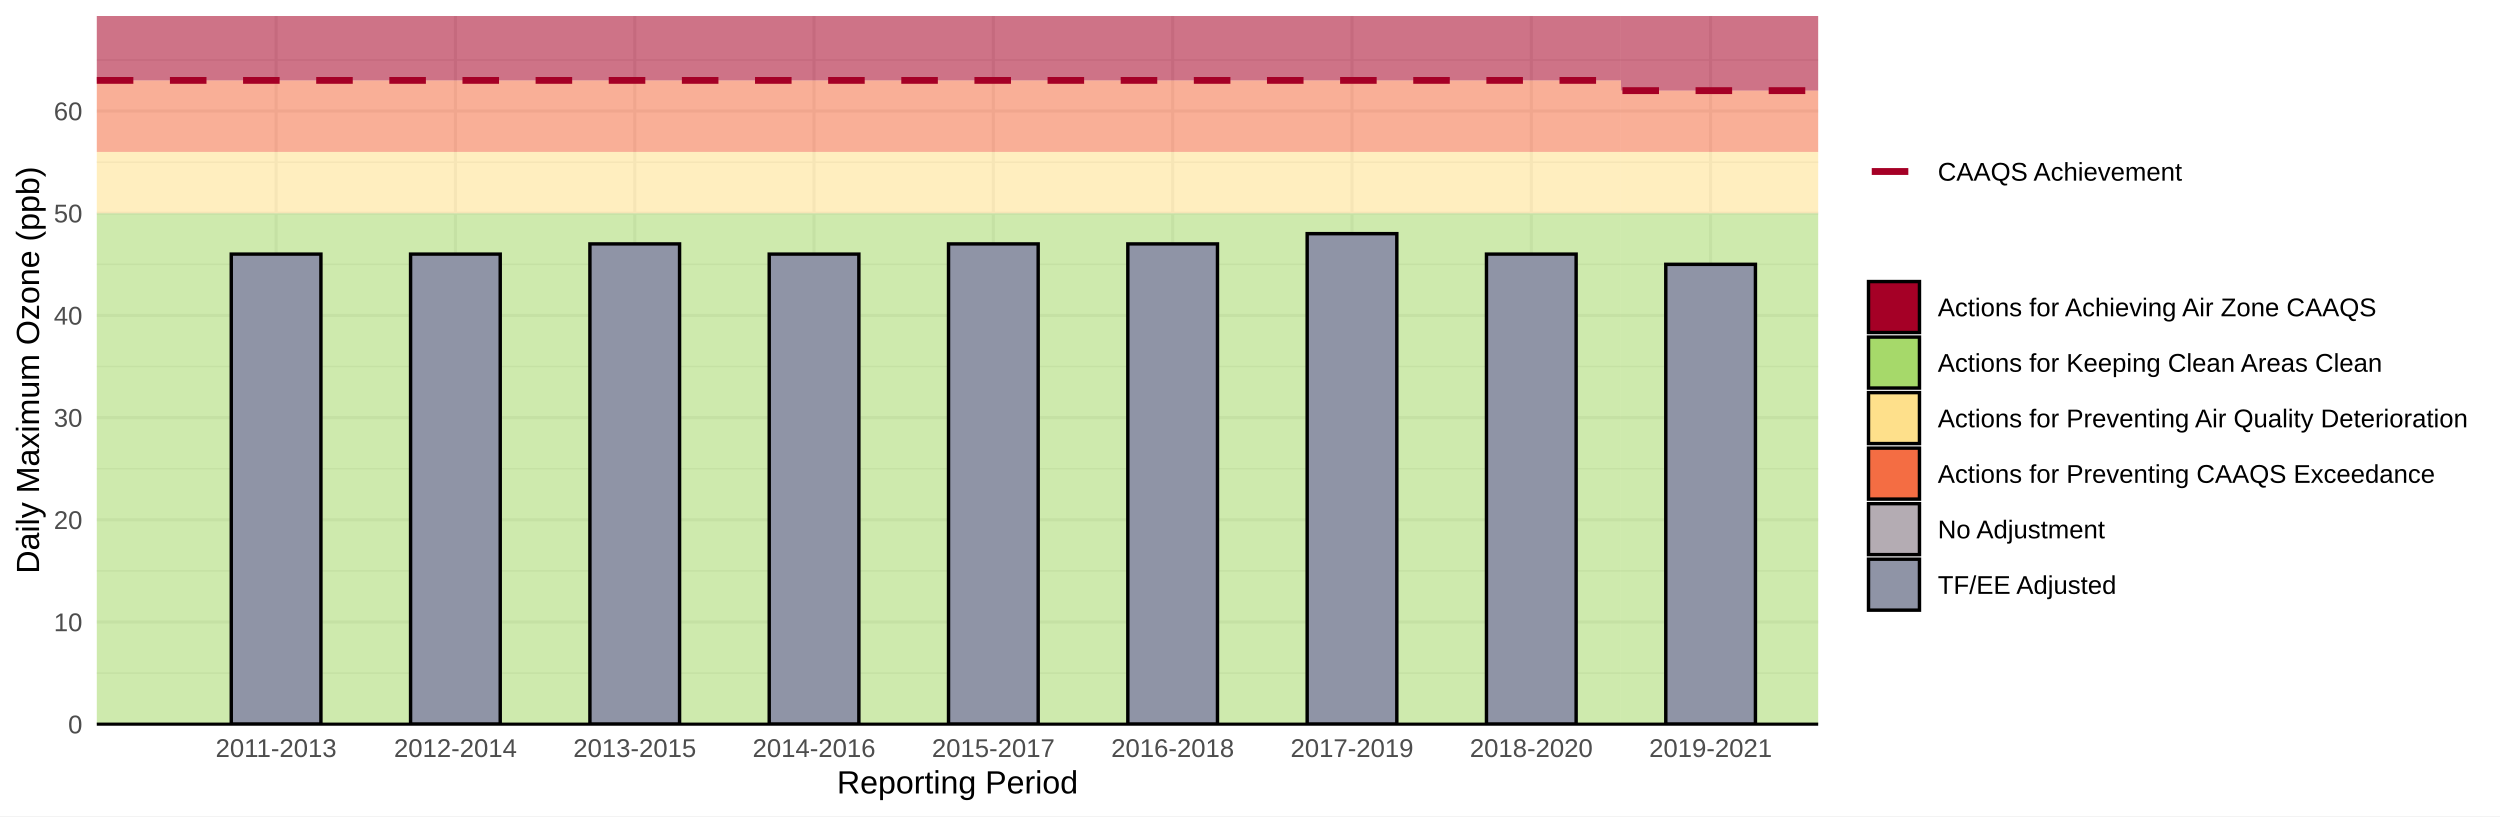
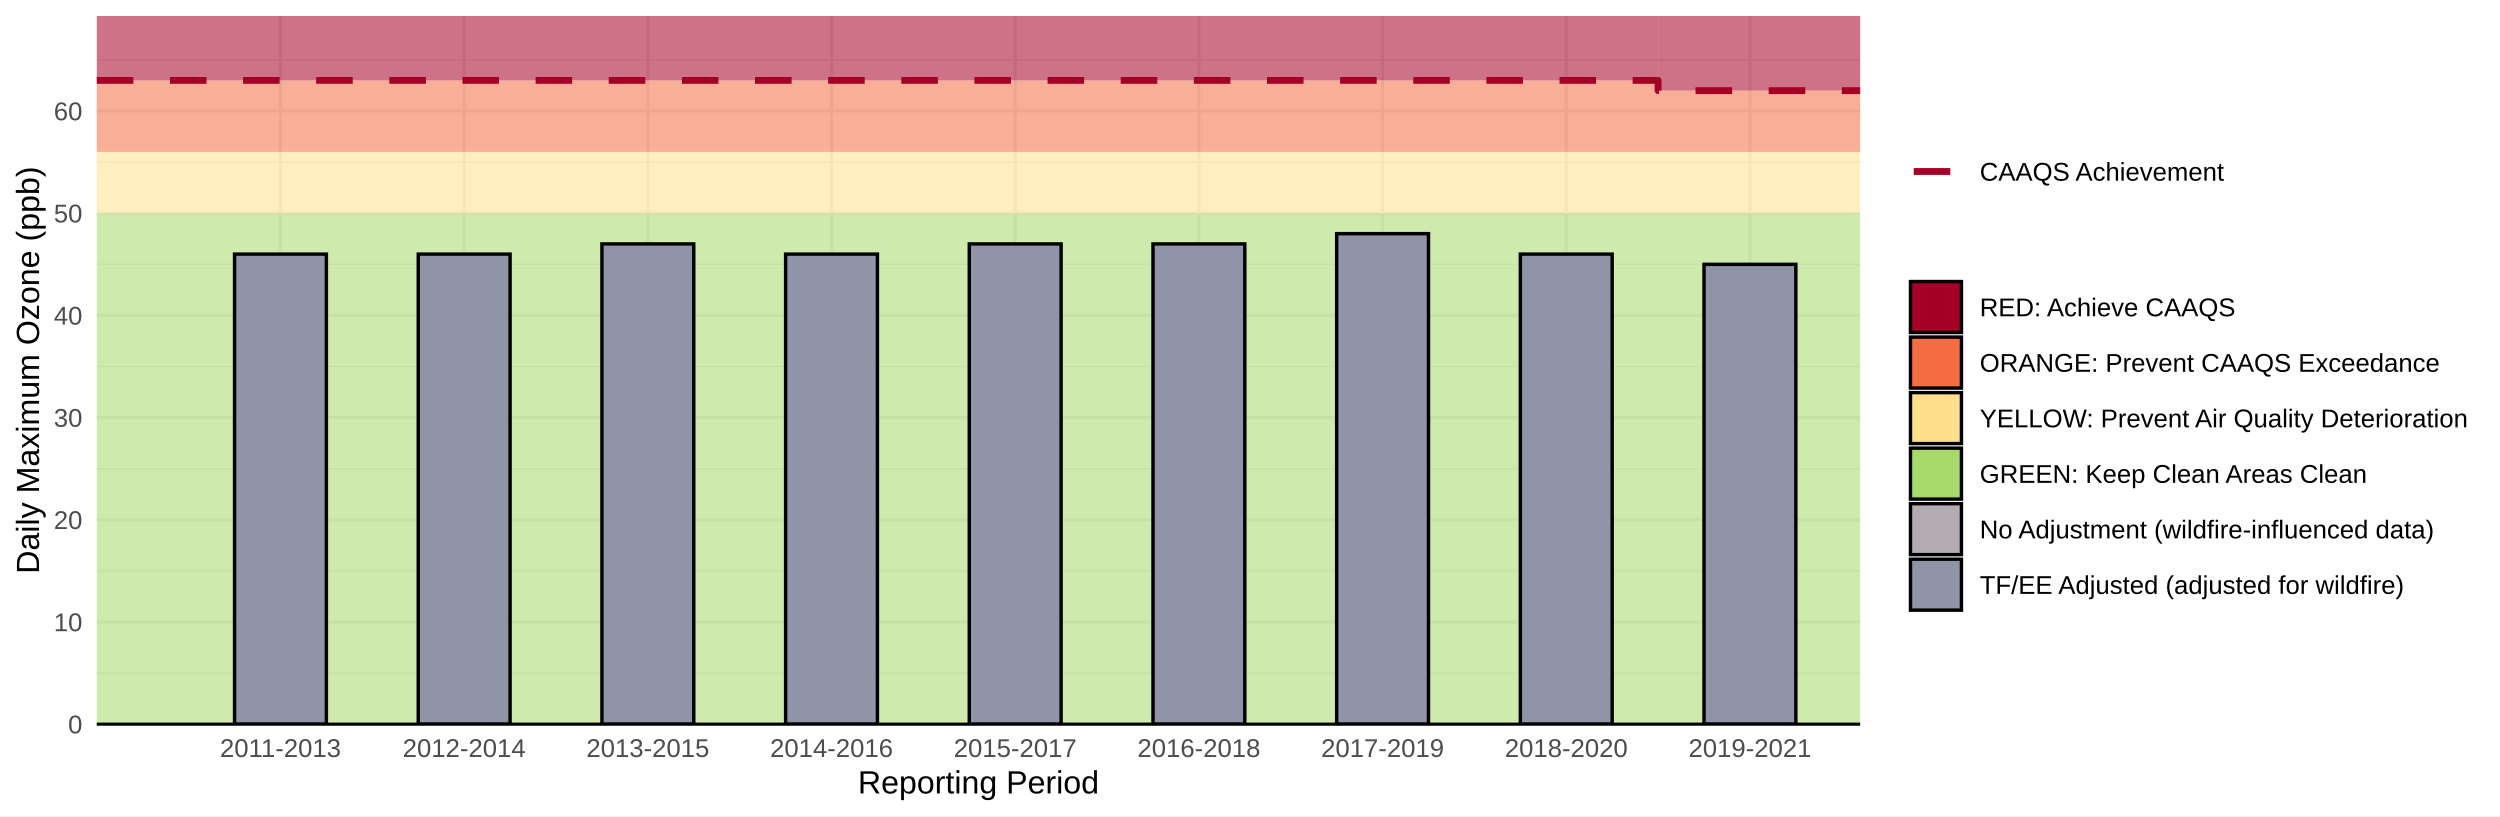
<svg xmlns="http://www.w3.org/2000/svg" class="svglite" width="778.00pt" height="254.00pt" viewBox="0 0 778.00 254.00">
  <defs>
    <style type="text/css">
    .svglite line, .svglite polyline, .svglite polygon, .svglite path, .svglite rect, .svglite circle {
      fill: none;
      stroke: #000000;
      stroke-linecap: round;
      stroke-linejoin: round;
      stroke-miterlimit: 10.00;
    }
    .svglite text {
      white-space: pre;
    }
  </style>
  </defs>
  <rect width="100%" height="100%" style="stroke: none; fill: #FFFFFF;" />
  <defs>
    <clipPath id="cpMC4wMHw3NzguMDB8MC4wMHwyNTQuMDA=">
      <rect x="0.00" y="0.00" width="778.00" height="254.00" />
    </clipPath>
  </defs>
  <g clip-path="url(#cpMC4wMHw3NzguMDB8MC4wMHwyNTQuMDA=)">
</g>
  <defs>
-     <clipPath id="cpMzAuMTJ8NTY1LjgyfDQuOTh8MjI1LjM2">
-       <rect x="30.12" y="4.98" width="535.70" height="220.38" />
+     <clipPath id="cpMzAuMTJ8NTc4Ljg4fDQuOTh8MjI1LjM2">
+       <rect x="30.12" y="4.98" width="548.76" height="220.38" />
    </clipPath>
  </defs>
-   <g clip-path="url(#cpMzAuMTJ8NTY1LjgyfDQuOTh8MjI1LjM2)">
-     <polyline points="30.12,209.46 565.82,209.46 " style="stroke-width: 0.48; stroke: #EBEBEB; stroke-linecap: butt;" />
-     <polyline points="30.12,177.66 565.82,177.66 " style="stroke-width: 0.48; stroke: #EBEBEB; stroke-linecap: butt;" />
-     <polyline points="30.12,145.86 565.82,145.86 " style="stroke-width: 0.48; stroke: #EBEBEB; stroke-linecap: butt;" />
-     <polyline points="30.12,114.06 565.82,114.06 " style="stroke-width: 0.48; stroke: #EBEBEB; stroke-linecap: butt;" />
-     <polyline points="30.12,82.26 565.82,82.26 " style="stroke-width: 0.48; stroke: #EBEBEB; stroke-linecap: butt;" />
-     <polyline points="30.12,50.46 565.82,50.46 " style="stroke-width: 0.48; stroke: #EBEBEB; stroke-linecap: butt;" />
-     <polyline points="30.12,18.66 565.82,18.66 " style="stroke-width: 0.48; stroke: #EBEBEB; stroke-linecap: butt;" />
-     <polyline points="30.12,225.36 565.82,225.36 " style="stroke-width: 0.97; stroke: #EBEBEB; stroke-linecap: butt;" />
-     <polyline points="30.12,193.56 565.82,193.56 " style="stroke-width: 0.97; stroke: #EBEBEB; stroke-linecap: butt;" />
-     <polyline points="30.12,161.76 565.82,161.76 " style="stroke-width: 0.97; stroke: #EBEBEB; stroke-linecap: butt;" />
-     <polyline points="30.12,129.96 565.82,129.96 " style="stroke-width: 0.97; stroke: #EBEBEB; stroke-linecap: butt;" />
-     <polyline points="30.12,98.16 565.82,98.16 " style="stroke-width: 0.97; stroke: #EBEBEB; stroke-linecap: butt;" />
-     <polyline points="30.12,66.36 565.82,66.36 " style="stroke-width: 0.97; stroke: #EBEBEB; stroke-linecap: butt;" />
-     <polyline points="30.12,34.56 565.82,34.56 " style="stroke-width: 0.97; stroke: #EBEBEB; stroke-linecap: butt;" />
-     <polyline points="85.92,225.36 85.92,4.98 " style="stroke-width: 0.97; stroke: #EBEBEB; stroke-linecap: butt;" />
-     <polyline points="141.73,225.36 141.73,4.98 " style="stroke-width: 0.97; stroke: #EBEBEB; stroke-linecap: butt;" />
-     <polyline points="197.53,225.36 197.53,4.98 " style="stroke-width: 0.97; stroke: #EBEBEB; stroke-linecap: butt;" />
-     <polyline points="253.33,225.36 253.33,4.98 " style="stroke-width: 0.97; stroke: #EBEBEB; stroke-linecap: butt;" />
-     <polyline points="309.13,225.36 309.13,4.98 " style="stroke-width: 0.97; stroke: #EBEBEB; stroke-linecap: butt;" />
-     <polyline points="364.93,225.36 364.93,4.98 " style="stroke-width: 0.97; stroke: #EBEBEB; stroke-linecap: butt;" />
-     <polyline points="420.74,225.36 420.74,4.98 " style="stroke-width: 0.97; stroke: #EBEBEB; stroke-linecap: butt;" />
-     <polyline points="476.54,225.36 476.54,4.98 " style="stroke-width: 0.97; stroke: #EBEBEB; stroke-linecap: butt;" />
-     <polyline points="532.34,225.36 532.34,4.98 " style="stroke-width: 0.97; stroke: #EBEBEB; stroke-linecap: butt;" />
-     <rect x="30.12" y="66.36" width="474.32" height="159.01" style="stroke-width: 1.07; stroke: none; stroke-linecap: butt; stroke-linejoin: miter; fill: #A6D96A; fill-opacity: 0.55;" />
-     <rect x="30.12" y="47.28" width="474.32" height="19.08" style="stroke-width: 1.07; stroke: none; stroke-linecap: butt; stroke-linejoin: miter; fill: #FEE08B; fill-opacity: 0.55;" />
-     <rect x="30.12" y="25.02" width="474.32" height="22.26" style="stroke-width: 1.07; stroke: none; stroke-linecap: butt; stroke-linejoin: miter; fill: #F46D43; fill-opacity: 0.55;" />
-     <rect x="30.12" y="4.98" width="474.32" height="20.03" style="stroke-width: 1.07; stroke: none; stroke-linecap: butt; stroke-linejoin: miter; fill: #A50026; fill-opacity: 0.55;" />
-     <rect x="504.44" y="66.36" width="61.38" height="159.01" style="stroke-width: 1.07; stroke: none; stroke-linecap: butt; stroke-linejoin: miter; fill: #A6D96A; fill-opacity: 0.55;" />
-     <rect x="504.44" y="47.28" width="61.38" height="19.08" style="stroke-width: 1.07; stroke: none; stroke-linecap: butt; stroke-linejoin: miter; fill: #FEE08B; fill-opacity: 0.55;" />
-     <rect x="504.44" y="28.20" width="61.38" height="19.08" style="stroke-width: 1.07; stroke: none; stroke-linecap: butt; stroke-linejoin: miter; fill: #F46D43; fill-opacity: 0.55;" />
-     <rect x="504.44" y="4.98" width="61.38" height="23.21" style="stroke-width: 1.07; stroke: none; stroke-linecap: butt; stroke-linejoin: miter; fill: #A50026; fill-opacity: 0.55;" />
-     <rect x="71.97" y="79.08" width="27.90" height="0.00" style="stroke-width: 1.07; stroke-linecap: butt; stroke-linejoin: miter; fill: #B4ACB3;" />
-     <rect x="71.97" y="79.08" width="27.90" height="146.28" style="stroke-width: 1.07; stroke-linecap: butt; stroke-linejoin: miter; fill: #8F94A6;" />
-     <rect x="127.77" y="79.08" width="27.90" height="0.00" style="stroke-width: 1.07; stroke-linecap: butt; stroke-linejoin: miter; fill: #B4ACB3;" />
-     <rect x="127.77" y="79.08" width="27.90" height="146.28" style="stroke-width: 1.07; stroke-linecap: butt; stroke-linejoin: miter; fill: #8F94A6;" />
-     <rect x="183.58" y="75.90" width="27.90" height="0.00" style="stroke-width: 1.07; stroke-linecap: butt; stroke-linejoin: miter; fill: #B4ACB3;" />
-     <rect x="183.58" y="75.90" width="27.90" height="149.46" style="stroke-width: 1.07; stroke-linecap: butt; stroke-linejoin: miter; fill: #8F94A6;" />
-     <rect x="239.38" y="79.08" width="27.90" height="0.00" style="stroke-width: 1.07; stroke-linecap: butt; stroke-linejoin: miter; fill: #B4ACB3;" />
-     <rect x="239.38" y="79.08" width="27.90" height="146.28" style="stroke-width: 1.07; stroke-linecap: butt; stroke-linejoin: miter; fill: #8F94A6;" />
-     <rect x="295.18" y="75.90" width="27.90" height="0.00" style="stroke-width: 1.07; stroke-linecap: butt; stroke-linejoin: miter; fill: #B4ACB3;" />
-     <rect x="295.18" y="75.90" width="27.90" height="149.46" style="stroke-width: 1.07; stroke-linecap: butt; stroke-linejoin: miter; fill: #8F94A6;" />
-     <rect x="350.98" y="75.90" width="27.90" height="0.00" style="stroke-width: 1.07; stroke-linecap: butt; stroke-linejoin: miter; fill: #B4ACB3;" />
-     <rect x="350.98" y="75.90" width="27.90" height="149.46" style="stroke-width: 1.07; stroke-linecap: butt; stroke-linejoin: miter; fill: #8F94A6;" />
-     <rect x="406.79" y="72.72" width="27.90" height="0.00" style="stroke-width: 1.07; stroke-linecap: butt; stroke-linejoin: miter; fill: #B4ACB3;" />
-     <rect x="406.79" y="72.72" width="27.90" height="152.64" style="stroke-width: 1.07; stroke-linecap: butt; stroke-linejoin: miter; fill: #8F94A6;" />
-     <rect x="462.59" y="79.08" width="27.90" height="0.00" style="stroke-width: 1.07; stroke-linecap: butt; stroke-linejoin: miter; fill: #B4ACB3;" />
-     <rect x="462.59" y="79.08" width="27.90" height="146.28" style="stroke-width: 1.07; stroke-linecap: butt; stroke-linejoin: miter; fill: #8F94A6;" />
-     <rect x="518.39" y="82.26" width="27.90" height="0.00" style="stroke-width: 1.07; stroke-linecap: butt; stroke-linejoin: miter; fill: #B4ACB3;" />
-     <rect x="518.39" y="82.26" width="27.90" height="143.10" style="stroke-width: 1.07; stroke-linecap: butt; stroke-linejoin: miter; fill: #8F94A6;" />
-     <polyline points="30.12,25.02 504.44,25.02 504.44,28.20 565.82,28.20 " style="stroke-width: 2.13; stroke: #A50026; stroke-dasharray: 11.38,11.38; stroke-linecap: butt;" />
+   <g clip-path="url(#cpMzAuMTJ8NTc4Ljg4fDQuOTh8MjI1LjM2)">
+     <polyline points="30.12,209.46 578.88,209.46 " style="stroke-width: 0.48; stroke: #EBEBEB; stroke-linecap: butt;" />
+     <polyline points="30.12,177.66 578.88,177.66 " style="stroke-width: 0.48; stroke: #EBEBEB; stroke-linecap: butt;" />
+     <polyline points="30.12,145.86 578.88,145.86 " style="stroke-width: 0.48; stroke: #EBEBEB; stroke-linecap: butt;" />
+     <polyline points="30.12,114.06 578.88,114.06 " style="stroke-width: 0.48; stroke: #EBEBEB; stroke-linecap: butt;" />
+     <polyline points="30.12,82.26 578.88,82.26 " style="stroke-width: 0.48; stroke: #EBEBEB; stroke-linecap: butt;" />
+     <polyline points="30.12,50.46 578.88,50.46 " style="stroke-width: 0.48; stroke: #EBEBEB; stroke-linecap: butt;" />
+     <polyline points="30.12,18.66 578.88,18.66 " style="stroke-width: 0.48; stroke: #EBEBEB; stroke-linecap: butt;" />
+     <polyline points="30.12,225.36 578.88,225.36 " style="stroke-width: 0.97; stroke: #EBEBEB; stroke-linecap: butt;" />
+     <polyline points="30.12,193.56 578.88,193.56 " style="stroke-width: 0.97; stroke: #EBEBEB; stroke-linecap: butt;" />
+     <polyline points="30.12,161.76 578.88,161.76 " style="stroke-width: 0.97; stroke: #EBEBEB; stroke-linecap: butt;" />
+     <polyline points="30.12,129.96 578.88,129.96 " style="stroke-width: 0.97; stroke: #EBEBEB; stroke-linecap: butt;" />
+     <polyline points="30.12,98.16 578.88,98.16 " style="stroke-width: 0.97; stroke: #EBEBEB; stroke-linecap: butt;" />
+     <polyline points="30.12,66.36 578.88,66.36 " style="stroke-width: 0.97; stroke: #EBEBEB; stroke-linecap: butt;" />
+     <polyline points="30.12,34.56 578.88,34.56 " style="stroke-width: 0.97; stroke: #EBEBEB; stroke-linecap: butt;" />
+     <polyline points="87.28,225.36 87.28,4.98 " style="stroke-width: 0.97; stroke: #EBEBEB; stroke-linecap: butt;" />
+     <polyline points="144.45,225.36 144.45,4.98 " style="stroke-width: 0.97; stroke: #EBEBEB; stroke-linecap: butt;" />
+     <polyline points="201.61,225.36 201.61,4.98 " style="stroke-width: 0.97; stroke: #EBEBEB; stroke-linecap: butt;" />
+     <polyline points="258.77,225.36 258.77,4.98 " style="stroke-width: 0.97; stroke: #EBEBEB; stroke-linecap: butt;" />
+     <polyline points="315.93,225.36 315.93,4.98 " style="stroke-width: 0.97; stroke: #EBEBEB; stroke-linecap: butt;" />
+     <polyline points="373.10,225.36 373.10,4.98 " style="stroke-width: 0.97; stroke: #EBEBEB; stroke-linecap: butt;" />
+     <polyline points="430.26,225.36 430.26,4.98 " style="stroke-width: 0.97; stroke: #EBEBEB; stroke-linecap: butt;" />
+     <polyline points="487.42,225.36 487.42,4.98 " style="stroke-width: 0.97; stroke: #EBEBEB; stroke-linecap: butt;" />
+     <polyline points="544.59,225.36 544.59,4.98 " style="stroke-width: 0.97; stroke: #EBEBEB; stroke-linecap: butt;" />
+     <rect x="30.12" y="66.36" width="485.88" height="159.01" style="stroke-width: 1.07; stroke: none; stroke-linecap: butt; stroke-linejoin: miter; fill: #A6D96A; fill-opacity: 0.55;" />
+     <rect x="30.12" y="47.28" width="485.88" height="19.08" style="stroke-width: 1.07; stroke: none; stroke-linecap: butt; stroke-linejoin: miter; fill: #FEE08B; fill-opacity: 0.55;" />
+     <rect x="30.12" y="25.02" width="485.88" height="22.26" style="stroke-width: 1.07; stroke: none; stroke-linecap: butt; stroke-linejoin: miter; fill: #F46D43; fill-opacity: 0.55;" />
+     <rect x="30.12" y="4.98" width="485.88" height="20.03" style="stroke-width: 1.07; stroke: none; stroke-linecap: butt; stroke-linejoin: miter; fill: #A50026; fill-opacity: 0.55;" />
+     <rect x="516.00" y="66.36" width="62.88" height="159.01" style="stroke-width: 1.07; stroke: none; stroke-linecap: butt; stroke-linejoin: miter; fill: #A6D96A; fill-opacity: 0.55;" />
+     <rect x="516.00" y="47.28" width="62.88" height="19.08" style="stroke-width: 1.07; stroke: none; stroke-linecap: butt; stroke-linejoin: miter; fill: #FEE08B; fill-opacity: 0.55;" />
+     <rect x="516.00" y="28.20" width="62.88" height="19.08" style="stroke-width: 1.07; stroke: none; stroke-linecap: butt; stroke-linejoin: miter; fill: #F46D43; fill-opacity: 0.55;" />
+     <rect x="516.00" y="4.98" width="62.88" height="23.21" style="stroke-width: 1.07; stroke: none; stroke-linecap: butt; stroke-linejoin: miter; fill: #A50026; fill-opacity: 0.55;" />
+     <rect x="72.99" y="79.08" width="28.58" height="0.00" style="stroke-width: 1.07; stroke-linecap: butt; stroke-linejoin: miter; fill: #B4ACB3;" />
+     <rect x="72.99" y="79.08" width="28.58" height="146.28" style="stroke-width: 1.07; stroke-linecap: butt; stroke-linejoin: miter; fill: #8F94A6;" />
+     <rect x="130.16" y="79.08" width="28.58" height="0.00" style="stroke-width: 1.07; stroke-linecap: butt; stroke-linejoin: miter; fill: #B4ACB3;" />
+     <rect x="130.16" y="79.08" width="28.58" height="146.28" style="stroke-width: 1.07; stroke-linecap: butt; stroke-linejoin: miter; fill: #8F94A6;" />
+     <rect x="187.32" y="75.90" width="28.58" height="0.00" style="stroke-width: 1.07; stroke-linecap: butt; stroke-linejoin: miter; fill: #B4ACB3;" />
+     <rect x="187.32" y="75.90" width="28.58" height="149.46" style="stroke-width: 1.07; stroke-linecap: butt; stroke-linejoin: miter; fill: #8F94A6;" />
+     <rect x="244.48" y="79.08" width="28.58" height="0.00" style="stroke-width: 1.07; stroke-linecap: butt; stroke-linejoin: miter; fill: #B4ACB3;" />
+     <rect x="244.48" y="79.08" width="28.58" height="146.28" style="stroke-width: 1.07; stroke-linecap: butt; stroke-linejoin: miter; fill: #8F94A6;" />
+     <rect x="301.64" y="75.90" width="28.58" height="0.00" style="stroke-width: 1.07; stroke-linecap: butt; stroke-linejoin: miter; fill: #B4ACB3;" />
+     <rect x="301.64" y="75.90" width="28.58" height="149.46" style="stroke-width: 1.07; stroke-linecap: butt; stroke-linejoin: miter; fill: #8F94A6;" />
+     <rect x="358.81" y="75.90" width="28.58" height="0.00" style="stroke-width: 1.07; stroke-linecap: butt; stroke-linejoin: miter; fill: #B4ACB3;" />
+     <rect x="358.81" y="75.90" width="28.58" height="149.46" style="stroke-width: 1.07; stroke-linecap: butt; stroke-linejoin: miter; fill: #8F94A6;" />
+     <rect x="415.97" y="72.72" width="28.58" height="0.00" style="stroke-width: 1.07; stroke-linecap: butt; stroke-linejoin: miter; fill: #B4ACB3;" />
+     <rect x="415.97" y="72.72" width="28.58" height="152.64" style="stroke-width: 1.07; stroke-linecap: butt; stroke-linejoin: miter; fill: #8F94A6;" />
+     <rect x="473.13" y="79.08" width="28.58" height="0.00" style="stroke-width: 1.07; stroke-linecap: butt; stroke-linejoin: miter; fill: #B4ACB3;" />
+     <rect x="473.13" y="79.08" width="28.58" height="146.28" style="stroke-width: 1.07; stroke-linecap: butt; stroke-linejoin: miter; fill: #8F94A6;" />
+     <rect x="530.29" y="82.26" width="28.58" height="0.00" style="stroke-width: 1.07; stroke-linecap: butt; stroke-linejoin: miter; fill: #B4ACB3;" />
+     <rect x="530.29" y="82.26" width="28.58" height="143.10" style="stroke-width: 1.07; stroke-linecap: butt; stroke-linejoin: miter; fill: #8F94A6;" />
+     <polyline points="30.12,25.02 516.00,25.02 516.00,28.20 578.88,28.20 " style="stroke-width: 2.13; stroke: #A50026; stroke-dasharray: 11.38,11.38; stroke-linecap: butt;" />
  </g>
  <g clip-path="url(#cpMC4wMHw3NzguMDB8MC4wMHwyNTQuMDA=)">
    <text x="25.64" y="228.23" text-anchor="end" style="font-size: 8.00px;fill: #4D4D4D; font-family: &quot;Arial&quot;;" textLength="4.45px" lengthAdjust="spacingAndGlyphs">0</text>
    <text x="25.64" y="196.43" text-anchor="end" style="font-size: 8.00px;fill: #4D4D4D; font-family: &quot;Arial&quot;;" textLength="8.90px" lengthAdjust="spacingAndGlyphs">10</text>
    <text x="25.64" y="164.63" text-anchor="end" style="font-size: 8.00px;fill: #4D4D4D; font-family: &quot;Arial&quot;;" textLength="8.90px" lengthAdjust="spacingAndGlyphs">20</text>
    <text x="25.64" y="132.82" text-anchor="end" style="font-size: 8.00px;fill: #4D4D4D; font-family: &quot;Arial&quot;;" textLength="8.90px" lengthAdjust="spacingAndGlyphs">30</text>
    <text x="25.64" y="101.02" text-anchor="end" style="font-size: 8.00px;fill: #4D4D4D; font-family: &quot;Arial&quot;;" textLength="8.90px" lengthAdjust="spacingAndGlyphs">40</text>
    <text x="25.64" y="69.22" text-anchor="end" style="font-size: 8.00px;fill: #4D4D4D; font-family: &quot;Arial&quot;;" textLength="8.90px" lengthAdjust="spacingAndGlyphs">50</text>
    <text x="25.64" y="37.42" text-anchor="end" style="font-size: 8.00px;fill: #4D4D4D; font-family: &quot;Arial&quot;;" textLength="8.90px" lengthAdjust="spacingAndGlyphs">60</text>
-     <polyline points="30.12,225.36 565.82,225.36 " style="stroke-width: 0.97; stroke-linecap: butt;" />
-     <text x="85.92" y="235.58" text-anchor="middle" style="font-size: 8.00px;fill: #4D4D4D; font-family: &quot;Arial&quot;;" textLength="37.67px" lengthAdjust="spacingAndGlyphs">2011-2013</text>
-     <text x="141.73" y="235.58" text-anchor="middle" style="font-size: 8.00px;fill: #4D4D4D; font-family: &quot;Arial&quot;;" textLength="38.26px" lengthAdjust="spacingAndGlyphs">2012-2014</text>
-     <text x="197.53" y="235.58" text-anchor="middle" style="font-size: 8.00px;fill: #4D4D4D; font-family: &quot;Arial&quot;;" textLength="38.26px" lengthAdjust="spacingAndGlyphs">2013-2015</text>
-     <text x="253.33" y="235.58" text-anchor="middle" style="font-size: 8.00px;fill: #4D4D4D; font-family: &quot;Arial&quot;;" textLength="38.26px" lengthAdjust="spacingAndGlyphs">2014-2016</text>
-     <text x="309.13" y="235.58" text-anchor="middle" style="font-size: 8.00px;fill: #4D4D4D; font-family: &quot;Arial&quot;;" textLength="38.26px" lengthAdjust="spacingAndGlyphs">2015-2017</text>
-     <text x="364.93" y="235.58" text-anchor="middle" style="font-size: 8.00px;fill: #4D4D4D; font-family: &quot;Arial&quot;;" textLength="38.26px" lengthAdjust="spacingAndGlyphs">2016-2018</text>
-     <text x="420.74" y="235.58" text-anchor="middle" style="font-size: 8.00px;fill: #4D4D4D; font-family: &quot;Arial&quot;;" textLength="38.26px" lengthAdjust="spacingAndGlyphs">2017-2019</text>
-     <text x="476.54" y="235.58" text-anchor="middle" style="font-size: 8.00px;fill: #4D4D4D; font-family: &quot;Arial&quot;;" textLength="38.26px" lengthAdjust="spacingAndGlyphs">2018-2020</text>
-     <text x="532.34" y="235.58" text-anchor="middle" style="font-size: 8.00px;fill: #4D4D4D; font-family: &quot;Arial&quot;;" textLength="38.26px" lengthAdjust="spacingAndGlyphs">2019-2021</text>
-     <text x="297.97" y="246.92" text-anchor="middle" style="font-size: 10.00px; font-family: &quot;Arial&quot;;" textLength="75.09px" lengthAdjust="spacingAndGlyphs">Reporting Period</text>
-     <text transform="translate(12.15,115.17) rotate(-90)" text-anchor="middle" style="font-size: 10.00px; font-family: &quot;Arial&quot;;" textLength="126.77px" lengthAdjust="spacingAndGlyphs">Daily Maximum Ozone (ppb)</text>
-     <line x1="582.49" y1="53.37" x2="596.32" y2="53.37" style="stroke-width: 2.13; stroke: #A50026; stroke-dasharray: 11.38,11.38; stroke-linecap: butt;" />
-     <text x="603.03" y="56.23" style="font-size: 8.00px; font-family: &quot;Arial&quot;;" textLength="76.04px" lengthAdjust="spacingAndGlyphs">CAAQS Achievement</text>
-     <rect x="581.48" y="87.62" width="15.86" height="15.86" style="stroke-width: 1.07; stroke: none; stroke-linecap: butt; stroke-linejoin: miter; fill: #A50026; fill-opacity: 0.55;" />
-     <rect x="581.48" y="87.62" width="15.86" height="15.86" style="stroke-width: 1.07; stroke: none; stroke-linecap: butt; stroke-linejoin: miter; fill: #A50026; fill-opacity: 0.55;" />
-     <rect x="581.48" y="87.62" width="15.86" height="15.86" style="stroke-width: 1.07; stroke-linecap: butt; stroke-linejoin: miter; fill: #A50026;" />
-     <rect x="581.48" y="104.90" width="15.86" height="15.86" style="stroke-width: 1.07; stroke: none; stroke-linecap: butt; stroke-linejoin: miter; fill: #A6D96A; fill-opacity: 0.55;" />
-     <rect x="581.48" y="104.90" width="15.86" height="15.86" style="stroke-width: 1.07; stroke: none; stroke-linecap: butt; stroke-linejoin: miter; fill: #A6D96A; fill-opacity: 0.55;" />
-     <rect x="581.48" y="104.90" width="15.86" height="15.86" style="stroke-width: 1.07; stroke-linecap: butt; stroke-linejoin: miter; fill: #A6D96A;" />
-     <rect x="581.48" y="122.18" width="15.86" height="15.86" style="stroke-width: 1.07; stroke: none; stroke-linecap: butt; stroke-linejoin: miter; fill: #FEE08B; fill-opacity: 0.55;" />
-     <rect x="581.48" y="122.18" width="15.86" height="15.86" style="stroke-width: 1.07; stroke: none; stroke-linecap: butt; stroke-linejoin: miter; fill: #FEE08B; fill-opacity: 0.55;" />
-     <rect x="581.48" y="122.18" width="15.86" height="15.86" style="stroke-width: 1.07; stroke-linecap: butt; stroke-linejoin: miter; fill: #FEE08B;" />
-     <rect x="581.48" y="139.46" width="15.86" height="15.86" style="stroke-width: 1.07; stroke: none; stroke-linecap: butt; stroke-linejoin: miter; fill: #F46D43; fill-opacity: 0.55;" />
-     <rect x="581.48" y="139.46" width="15.86" height="15.86" style="stroke-width: 1.07; stroke: none; stroke-linecap: butt; stroke-linejoin: miter; fill: #F46D43; fill-opacity: 0.55;" />
-     <rect x="581.48" y="139.46" width="15.86" height="15.86" style="stroke-width: 1.07; stroke-linecap: butt; stroke-linejoin: miter; fill: #F46D43;" />
-     <rect x="581.48" y="156.74" width="15.86" height="15.86" style="stroke-width: 1.07; stroke: none; stroke-linecap: butt; stroke-linejoin: miter; fill: #B4ACB3; fill-opacity: 0.55;" />
-     <rect x="581.48" y="156.74" width="15.86" height="15.86" style="stroke-width: 1.07; stroke: none; stroke-linecap: butt; stroke-linejoin: miter; fill: #B4ACB3; fill-opacity: 0.55;" />
-     <rect x="581.48" y="156.74" width="15.86" height="15.86" style="stroke-width: 1.07; stroke-linecap: butt; stroke-linejoin: miter; fill: #B4ACB3;" />
-     <rect x="581.48" y="174.02" width="15.86" height="15.86" style="stroke-width: 1.07; stroke: none; stroke-linecap: butt; stroke-linejoin: miter; fill: #8F94A6; fill-opacity: 0.55;" />
-     <rect x="581.48" y="174.02" width="15.86" height="15.86" style="stroke-width: 1.07; stroke: none; stroke-linecap: butt; stroke-linejoin: miter; fill: #8F94A6; fill-opacity: 0.55;" />
-     <rect x="581.48" y="174.02" width="15.86" height="15.86" style="stroke-width: 1.07; stroke-linecap: butt; stroke-linejoin: miter; fill: #8F94A6;" />
-     <text x="603.03" y="98.42" style="font-size: 8.00px; font-family: &quot;Arial&quot;;" textLength="136.54px" lengthAdjust="spacingAndGlyphs">Actions for Achieving Air Zone CAAQS</text>
-     <text x="603.03" y="115.70" style="font-size: 8.00px; font-family: &quot;Arial&quot;;" textLength="138.33px" lengthAdjust="spacingAndGlyphs">Actions for Keeping Clean Areas Clean</text>
-     <text x="603.03" y="132.98" style="font-size: 8.00px; font-family: &quot;Arial&quot;;" textLength="165.01px" lengthAdjust="spacingAndGlyphs">Actions for Preventing Air Quality Deterioration</text>
-     <text x="603.03" y="150.26" style="font-size: 8.00px; font-family: &quot;Arial&quot;;" textLength="154.78px" lengthAdjust="spacingAndGlyphs">Actions for Preventing CAAQS Exceedance</text>
-     <text x="603.03" y="167.54" style="font-size: 8.00px; font-family: &quot;Arial&quot;;" textLength="52.03px" lengthAdjust="spacingAndGlyphs">No Adjustment</text>
-     <text x="603.03" y="184.82" style="font-size: 8.00px; font-family: &quot;Arial&quot;;" textLength="55.60px" lengthAdjust="spacingAndGlyphs">TF/EE Adjusted</text>
+     <polyline points="30.12,225.36 578.88,225.36 " style="stroke-width: 0.97; stroke-linecap: butt;" />
+     <text x="87.28" y="235.58" text-anchor="middle" style="font-size: 8.00px;fill: #4D4D4D; font-family: &quot;Arial&quot;;" textLength="37.67px" lengthAdjust="spacingAndGlyphs">2011-2013</text>
+     <text x="144.45" y="235.58" text-anchor="middle" style="font-size: 8.00px;fill: #4D4D4D; font-family: &quot;Arial&quot;;" textLength="38.26px" lengthAdjust="spacingAndGlyphs">2012-2014</text>
+     <text x="201.61" y="235.58" text-anchor="middle" style="font-size: 8.00px;fill: #4D4D4D; font-family: &quot;Arial&quot;;" textLength="38.26px" lengthAdjust="spacingAndGlyphs">2013-2015</text>
+     <text x="258.77" y="235.58" text-anchor="middle" style="font-size: 8.00px;fill: #4D4D4D; font-family: &quot;Arial&quot;;" textLength="38.26px" lengthAdjust="spacingAndGlyphs">2014-2016</text>
+     <text x="315.93" y="235.58" text-anchor="middle" style="font-size: 8.00px;fill: #4D4D4D; font-family: &quot;Arial&quot;;" textLength="38.26px" lengthAdjust="spacingAndGlyphs">2015-2017</text>
+     <text x="373.10" y="235.58" text-anchor="middle" style="font-size: 8.00px;fill: #4D4D4D; font-family: &quot;Arial&quot;;" textLength="38.26px" lengthAdjust="spacingAndGlyphs">2016-2018</text>
+     <text x="430.26" y="235.58" text-anchor="middle" style="font-size: 8.00px;fill: #4D4D4D; font-family: &quot;Arial&quot;;" textLength="38.26px" lengthAdjust="spacingAndGlyphs">2017-2019</text>
+     <text x="487.42" y="235.58" text-anchor="middle" style="font-size: 8.00px;fill: #4D4D4D; font-family: &quot;Arial&quot;;" textLength="38.26px" lengthAdjust="spacingAndGlyphs">2018-2020</text>
+     <text x="544.59" y="235.58" text-anchor="middle" style="font-size: 8.00px;fill: #4D4D4D; font-family: &quot;Arial&quot;;" textLength="38.26px" lengthAdjust="spacingAndGlyphs">2019-2021</text>
+     <text x="304.50" y="246.92" text-anchor="middle" style="font-size: 10.00px; font-family: &quot;Arial&quot;;" textLength="75.09px" lengthAdjust="spacingAndGlyphs">Reporting Period</text>
+     <text transform="translate(12.15,178.56) rotate(-90)" style="font-size: 10.00px; font-family: &quot;Arial&quot;;" textLength="22.24px" lengthAdjust="spacingAndGlyphs">Daily</text>
+     <text transform="translate(12.15,153.54) rotate(-90)" style="font-size: 10.00px; font-family: &quot;Arial&quot;;" textLength="43.35px" lengthAdjust="spacingAndGlyphs">Maximum</text>
+     <text transform="translate(12.15,107.41) rotate(-90)" style="font-size: 10.00px; font-family: &quot;Arial&quot;;" textLength="29.48px" lengthAdjust="spacingAndGlyphs">Ozone</text>
+     <text transform="translate(12.15,75.15) rotate(-90)" style="font-size: 10.00px; font-family: &quot;Arial&quot;;" textLength="23.36px" lengthAdjust="spacingAndGlyphs">(ppb)</text>
+     <line x1="595.56" y1="53.37" x2="609.38" y2="53.37" style="stroke-width: 2.13; stroke: #A50026; stroke-dasharray: 11.38,11.38; stroke-linecap: butt;" />
+     <text x="616.09" y="56.23" style="font-size: 8.00px; font-family: &quot;Arial&quot;;" textLength="76.04px" lengthAdjust="spacingAndGlyphs">CAAQS Achievement</text>
+     <rect x="594.54" y="87.62" width="15.86" height="15.86" style="stroke-width: 1.07; stroke: none; stroke-linecap: butt; stroke-linejoin: miter; fill: #A50026; fill-opacity: 0.55;" />
+     <rect x="594.54" y="87.62" width="15.86" height="15.86" style="stroke-width: 1.07; stroke: none; stroke-linecap: butt; stroke-linejoin: miter; fill: #A50026; fill-opacity: 0.55;" />
+     <rect x="594.54" y="87.62" width="15.86" height="15.86" style="stroke-width: 1.07; stroke-linecap: butt; stroke-linejoin: miter; fill: #A50026;" />
+     <rect x="594.54" y="104.90" width="15.86" height="15.86" style="stroke-width: 1.07; stroke: none; stroke-linecap: butt; stroke-linejoin: miter; fill: #F46D43; fill-opacity: 0.55;" />
+     <rect x="594.54" y="104.90" width="15.86" height="15.86" style="stroke-width: 1.07; stroke: none; stroke-linecap: butt; stroke-linejoin: miter; fill: #F46D43; fill-opacity: 0.55;" />
+     <rect x="594.54" y="104.90" width="15.86" height="15.86" style="stroke-width: 1.07; stroke-linecap: butt; stroke-linejoin: miter; fill: #F46D43;" />
+     <rect x="594.54" y="122.18" width="15.86" height="15.86" style="stroke-width: 1.07; stroke: none; stroke-linecap: butt; stroke-linejoin: miter; fill: #FEE08B; fill-opacity: 0.55;" />
+     <rect x="594.54" y="122.18" width="15.86" height="15.86" style="stroke-width: 1.07; stroke: none; stroke-linecap: butt; stroke-linejoin: miter; fill: #FEE08B; fill-opacity: 0.55;" />
+     <rect x="594.54" y="122.18" width="15.86" height="15.86" style="stroke-width: 1.07; stroke-linecap: butt; stroke-linejoin: miter; fill: #FEE08B;" />
+     <rect x="594.54" y="139.46" width="15.86" height="15.86" style="stroke-width: 1.07; stroke: none; stroke-linecap: butt; stroke-linejoin: miter; fill: #A6D96A; fill-opacity: 0.55;" />
+     <rect x="594.54" y="139.46" width="15.86" height="15.86" style="stroke-width: 1.07; stroke: none; stroke-linecap: butt; stroke-linejoin: miter; fill: #A6D96A; fill-opacity: 0.55;" />
+     <rect x="594.54" y="139.46" width="15.86" height="15.86" style="stroke-width: 1.07; stroke-linecap: butt; stroke-linejoin: miter; fill: #A6D96A;" />
+     <rect x="594.54" y="156.74" width="15.86" height="15.86" style="stroke-width: 1.07; stroke: none; stroke-linecap: butt; stroke-linejoin: miter; fill: #B4ACB3; fill-opacity: 0.55;" />
+     <rect x="594.54" y="156.74" width="15.86" height="15.86" style="stroke-width: 1.07; stroke: none; stroke-linecap: butt; stroke-linejoin: miter; fill: #B4ACB3; fill-opacity: 0.55;" />
+     <rect x="594.54" y="156.74" width="15.86" height="15.86" style="stroke-width: 1.07; stroke-linecap: butt; stroke-linejoin: miter; fill: #B4ACB3;" />
+     <rect x="594.54" y="174.02" width="15.86" height="15.86" style="stroke-width: 1.07; stroke: none; stroke-linecap: butt; stroke-linejoin: miter; fill: #8F94A6; fill-opacity: 0.55;" />
+     <rect x="594.54" y="174.02" width="15.86" height="15.86" style="stroke-width: 1.07; stroke: none; stroke-linecap: butt; stroke-linejoin: miter; fill: #8F94A6; fill-opacity: 0.55;" />
+     <rect x="594.54" y="174.02" width="15.86" height="15.86" style="stroke-width: 1.07; stroke-linecap: butt; stroke-linejoin: miter; fill: #8F94A6;" />
+     <text x="616.09" y="98.42" style="font-size: 8.00px; font-family: &quot;Arial&quot;;" textLength="79.59px" lengthAdjust="spacingAndGlyphs">RED: Achieve CAAQS</text>
+     <text x="616.09" y="115.70" style="font-size: 8.00px; font-family: &quot;Arial&quot;;" textLength="143.18px" lengthAdjust="spacingAndGlyphs">ORANGE: Prevent CAAQS Exceedance</text>
+     <text x="616.09" y="132.98" style="font-size: 8.00px; font-family: &quot;Arial&quot;;" textLength="151.95px" lengthAdjust="spacingAndGlyphs">YELLOW: Prevent Air Quality Deterioration</text>
+     <text x="616.09" y="150.26" style="font-size: 8.00px; font-family: &quot;Arial&quot;;" textLength="120.51px" lengthAdjust="spacingAndGlyphs">GREEN: Keep Clean Areas Clean</text>
+     <text x="616.09" y="167.54" style="font-size: 8.00px; font-family: &quot;Arial&quot;;" textLength="141.43px" lengthAdjust="spacingAndGlyphs">No Adjustment (wildfire-influenced data)</text>
+     <text x="616.09" y="184.82" style="font-size: 8.00px; font-family: &quot;Arial&quot;;" textLength="132.09px" lengthAdjust="spacingAndGlyphs">TF/EE Adjusted (adjusted for wildfire)</text>
  </g>
</svg>
